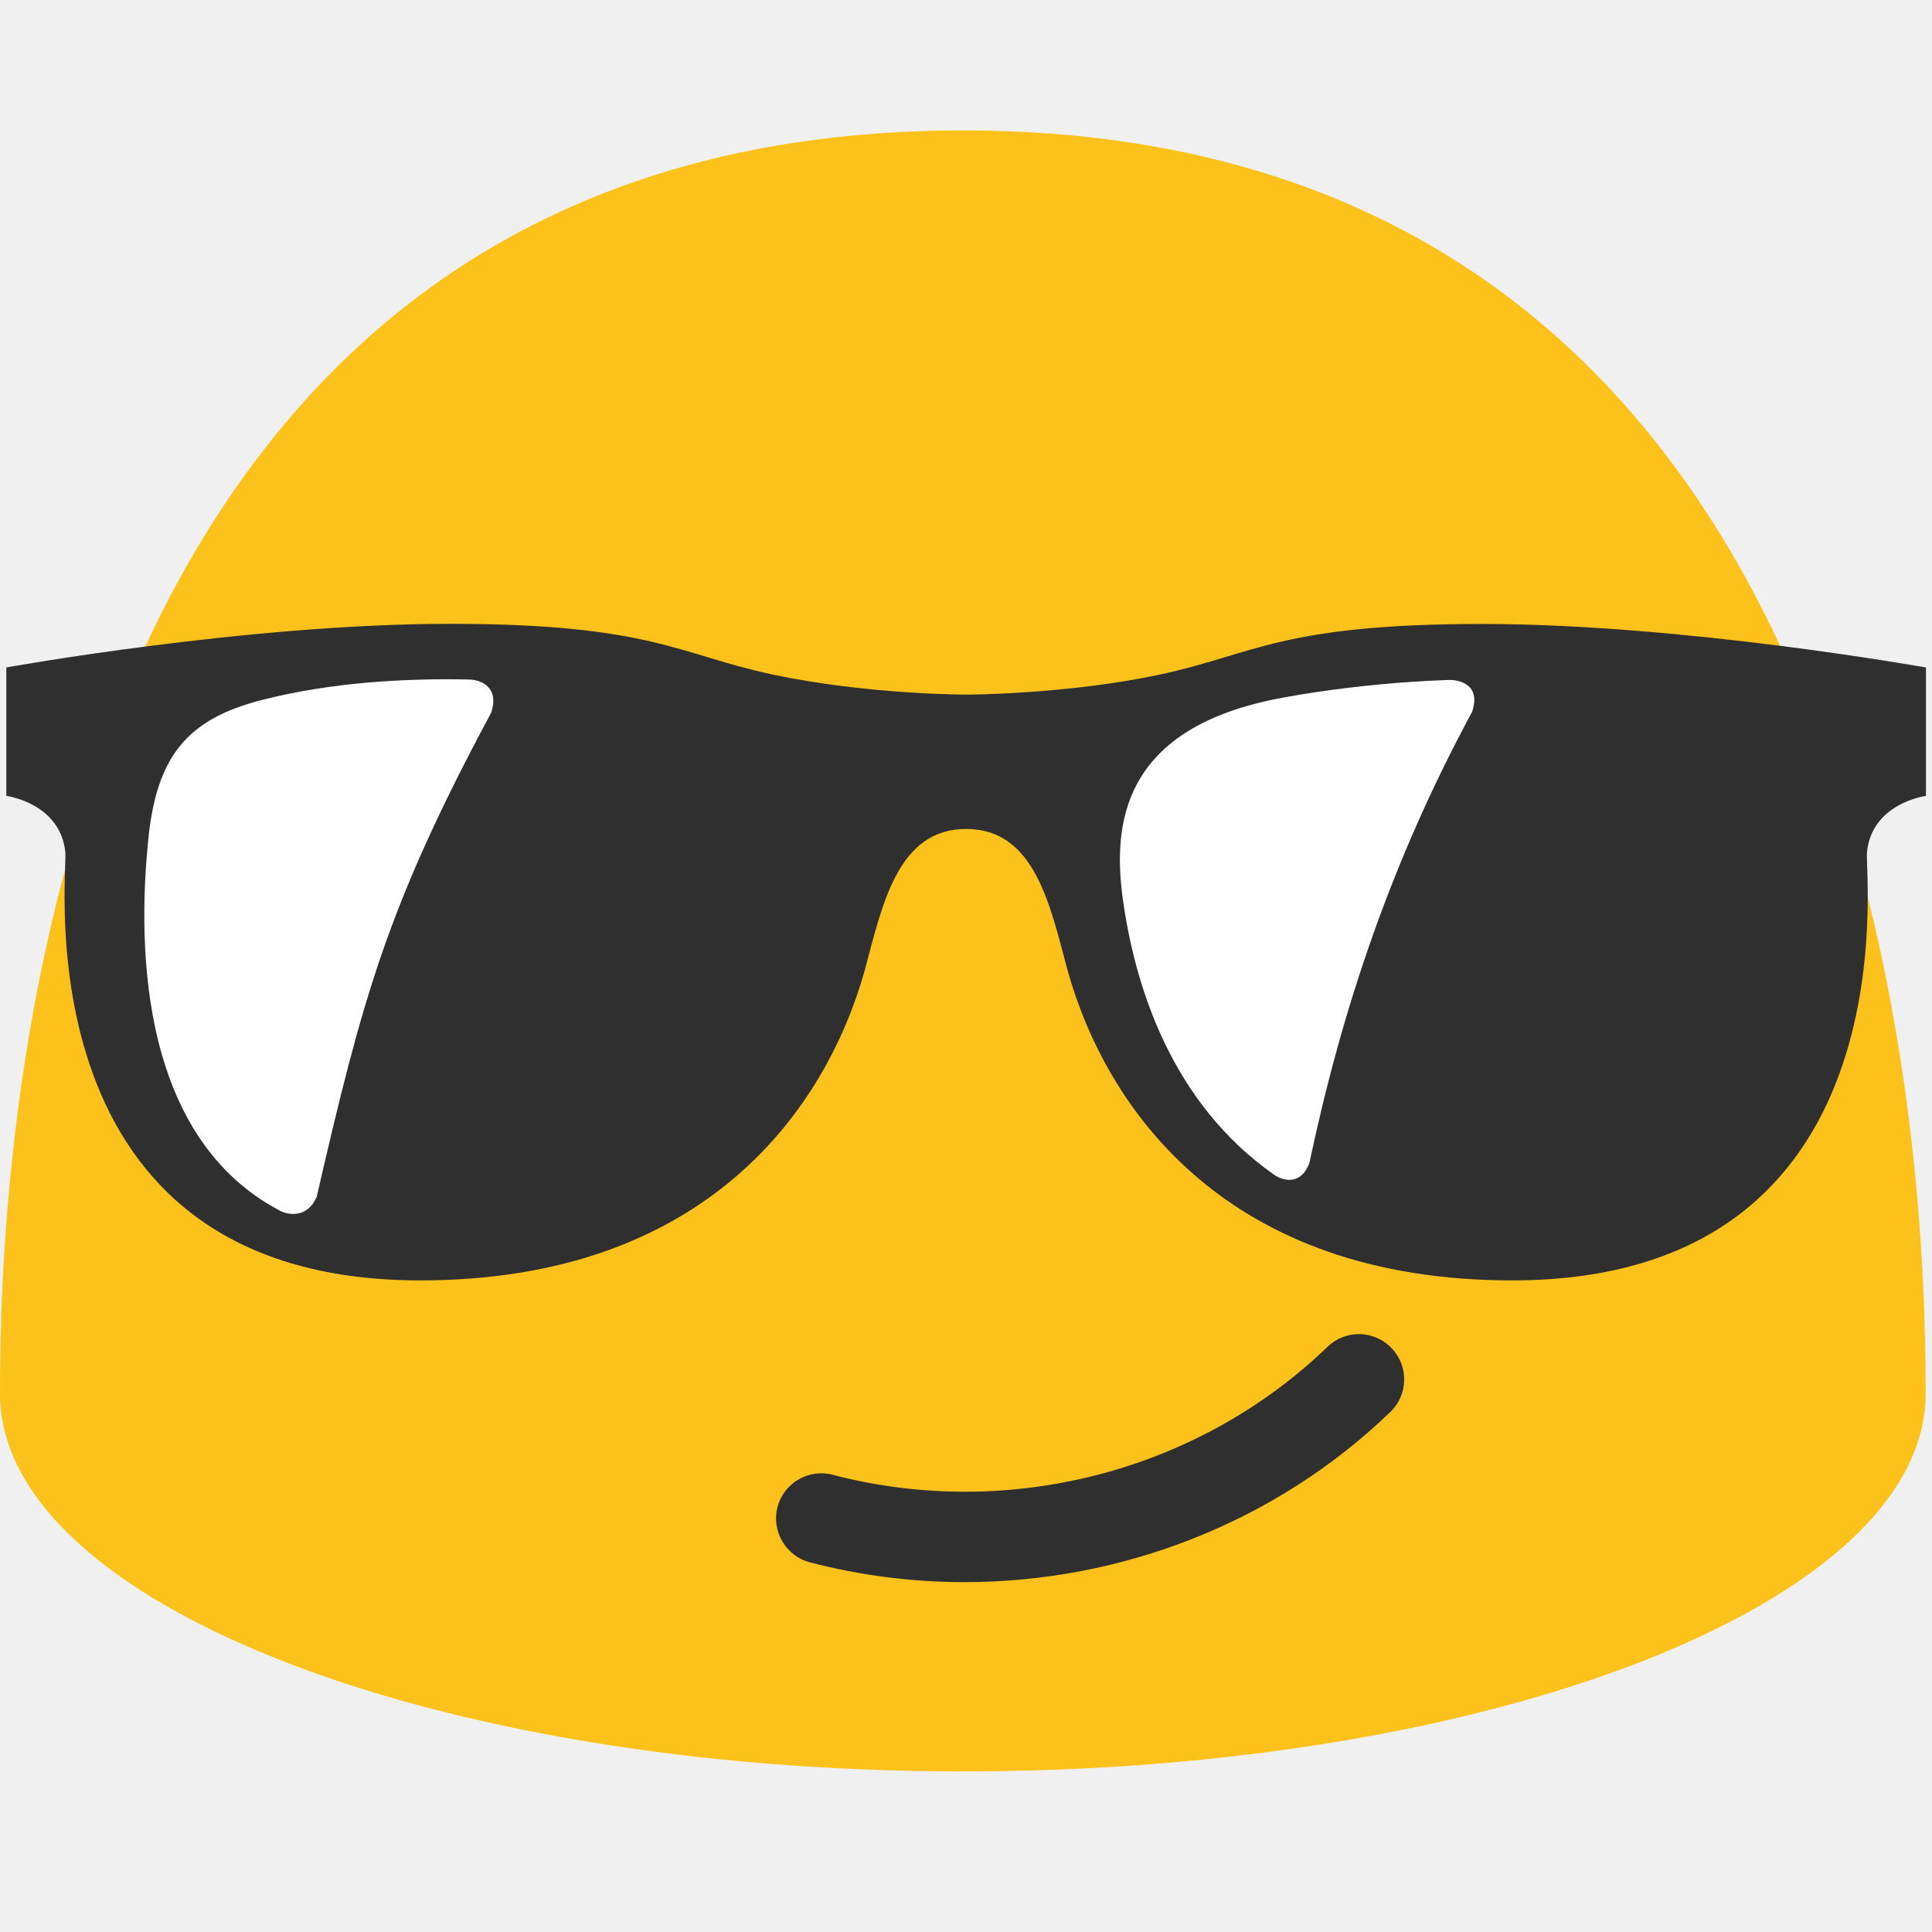
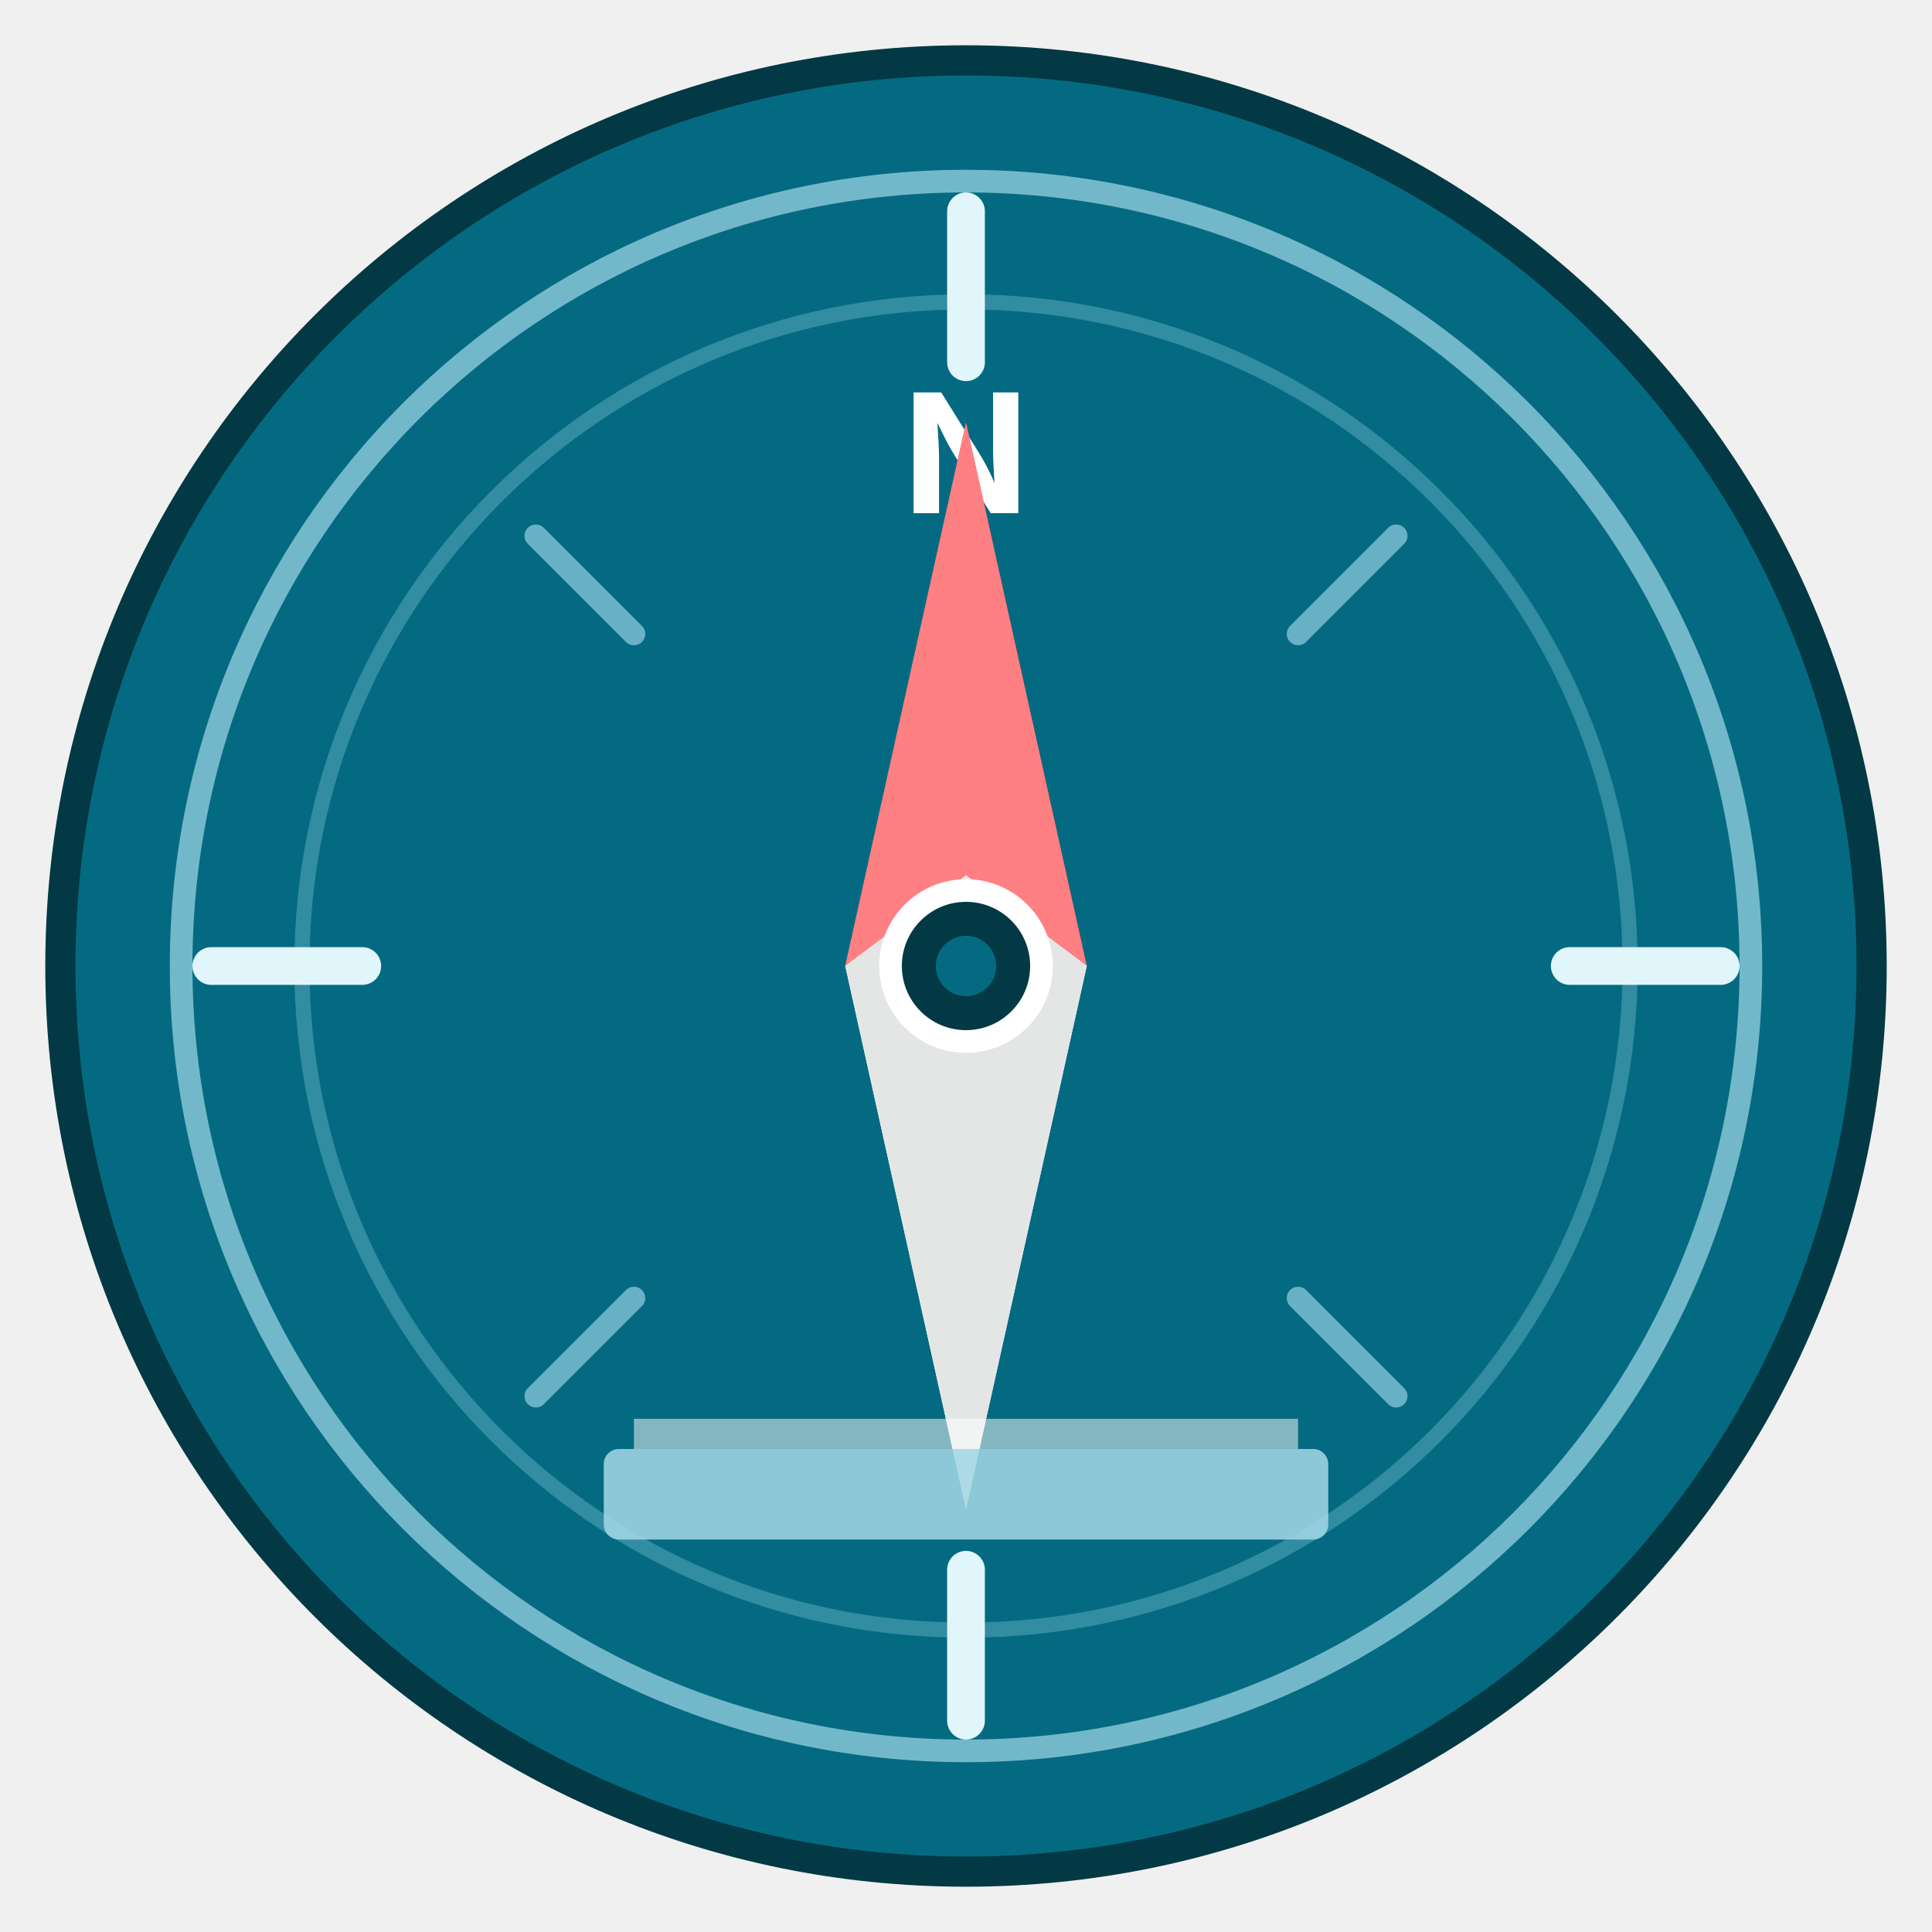
- <svg xmlns="http://www.w3.org/2000/svg" width="128" height="128" style="enable-background:new 0 0 128 128;">
-   <path d="M63.79,8.64C1.48,8.64,0,78.5,0,92.33c0,13.83,28.56,25.03,63.79,25.03 c35.24,0,63.79-11.21,63.79-25.03C127.58,78.5,126.11,8.64,63.79,8.64z" style="fill:#FCC21B;" />
-   <path d="M63.91,104.82c-3.43,0-6.87-0.43-10.25-1.31c-1.6-0.42-2.56-2.06-2.15-3.66 c0.42-1.6,2.06-2.56,3.66-2.14c11.65,3.04,24.21-0.21,32.78-8.48c1.19-1.15,3.09-1.12,4.24,0.08c1.15,1.19,1.12,3.09-0.08,4.24 C84.54,100.85,74.32,104.82,63.91,104.82z" style="fill:#2F2F2F;" />
-   <path d="M55.53,67.26c-0.01,0.01-0.02,0.02-0.02,0.02C55.51,67.27,55.52,67.26,55.53,67.26z" style="fill:#2F2F2F;" />
-   <g>
-     <path d="M98.21,41.34c-13.36,0-15.15,2.03-21.4,3.36C70.56,46.02,64,46.02,64,46.02s-6.56,0-12.81-1.33 c-6.25-1.33-8.05-3.36-21.4-3.36c-13.36,0-29.37,2.89-29.37,2.89v8.51c0,0,3.59,0.47,3.91,3.75c0.16,1.33-3.12,28.35,23.51,28.35 c18.9,0,26.87-11.33,29.45-20.54c1.17-4.37,2.19-9.37,6.72-9.37c4.53,0,5.55,5,6.72,9.37c2.58,9.22,10.54,20.54,29.45,20.54 c26.63,0,23.35-27.03,23.51-28.35c0.31-3.28,3.91-3.75,3.91-3.75v-8.51C127.58,44.23,111.57,41.34,98.21,41.34z" style="fill:#2F2F2F;" />
-     <path d="M95.94,45.05c-6.62,0.23-11.65,1.31-11.65,1.31c-9.84,2.06-10.55,8.14-9.93,12.97 c0.8,6.07,3.29,13.75,10.04,18.49c0.53,0.38,1.76,0.79,2.35-0.77c0,0-0.02,0.11,0,0c2.22-10.48,5.52-20.14,10.78-29.89l0,0 C98.14,45.37,96.71,45.02,95.94,45.05z" style="fill:#FFFFFF;" />
-     <path d="M31.06,45.02c-4.27-0.09-9.11,0.19-13.65,1.34c-5.1,1.28-7.07,3.85-7.6,9.39 c-0.53,5.43-1.13,19.27,8.73,24.46c0.57,0.3,1.83,0.5,2.44-0.91l0,0C24,66.21,25.61,60.13,32.54,47.22l0,0 C33.11,45.49,31.83,45.03,31.06,45.02z" style="fill:#FFFFFF;" />
+ <svg xmlns="http://www.w3.org/2000/svg" width="128" height="128" viewBox="0 0 128 128">
+   <circle cx="64" cy="64" r="60" fill="#046a82" />
+   <circle cx="64" cy="64" r="60" fill="none" stroke="#023944" stroke-width="2" />
+   <circle cx="64" cy="64" r="52" fill="none" stroke="#a3d8e8" stroke-width="1.5" opacity="0.7" />
+   <circle cx="64" cy="64" r="44" fill="none" stroke="#5faec2" stroke-width="1" opacity="0.5" />
+   <g stroke="#e1f6fb" stroke-width="2.5" stroke-linecap="round">
+     <line x1="64" y1="14" x2="64" y2="24" />
+     <line x1="64" y1="104" x2="64" y2="114" />
+     <line x1="14" y1="64" x2="24" y2="64" />
+     <line x1="104" y1="64" x2="114" y2="64" />
+   </g>
+   <g stroke="#82c3d6" stroke-width="1.5" stroke-linecap="round" opacity="0.8">
+     <line x1="35.5" y1="35.5" x2="42" y2="42" />
+     <line x1="86" y1="86" x2="92.5" y2="92.5" />
+     <line x1="92.5" y1="35.5" x2="86" y2="42" />
+     <line x1="42" y1="86" x2="35.5" y2="92.5" />
+   </g>
+   <text x="64" y="34" text-anchor="middle" font-family="-apple-system, 'Segoe UI', sans-serif" font-size="11" font-weight="700" fill="#ffffff">N</text>
+   <g transform="translate(64 64)">
+     <polygon points="0,-36 8,0 0,6 -8,0" fill="#ff4d4f" />
+     <polygon points="0,-36 -8,0 0,6 8,0" fill="#ff8082" />
+     <polygon points="0,36 8,0 0,-6 -8,0" fill="#ffffff" />
+     <polygon points="0,36 -8,0 0,-6 8,0" fill="#e4e6e6" />
+   </g>
+   <circle cx="64" cy="64" r="5" fill="#023944" stroke="#ffffff" stroke-width="1.5" />
+   <circle cx="64" cy="64" r="2" fill="#046a82" />
+   <g transform="translate(40 96)" opacity="0.85">
+     <rect x="0" y="0" width="48" height="6" rx="1" fill="#a3d8e8" />
+     <rect x="2" y="-2" width="44" height="2" fill="#ffffff" opacity="0.6" />
  </g>
</svg>
